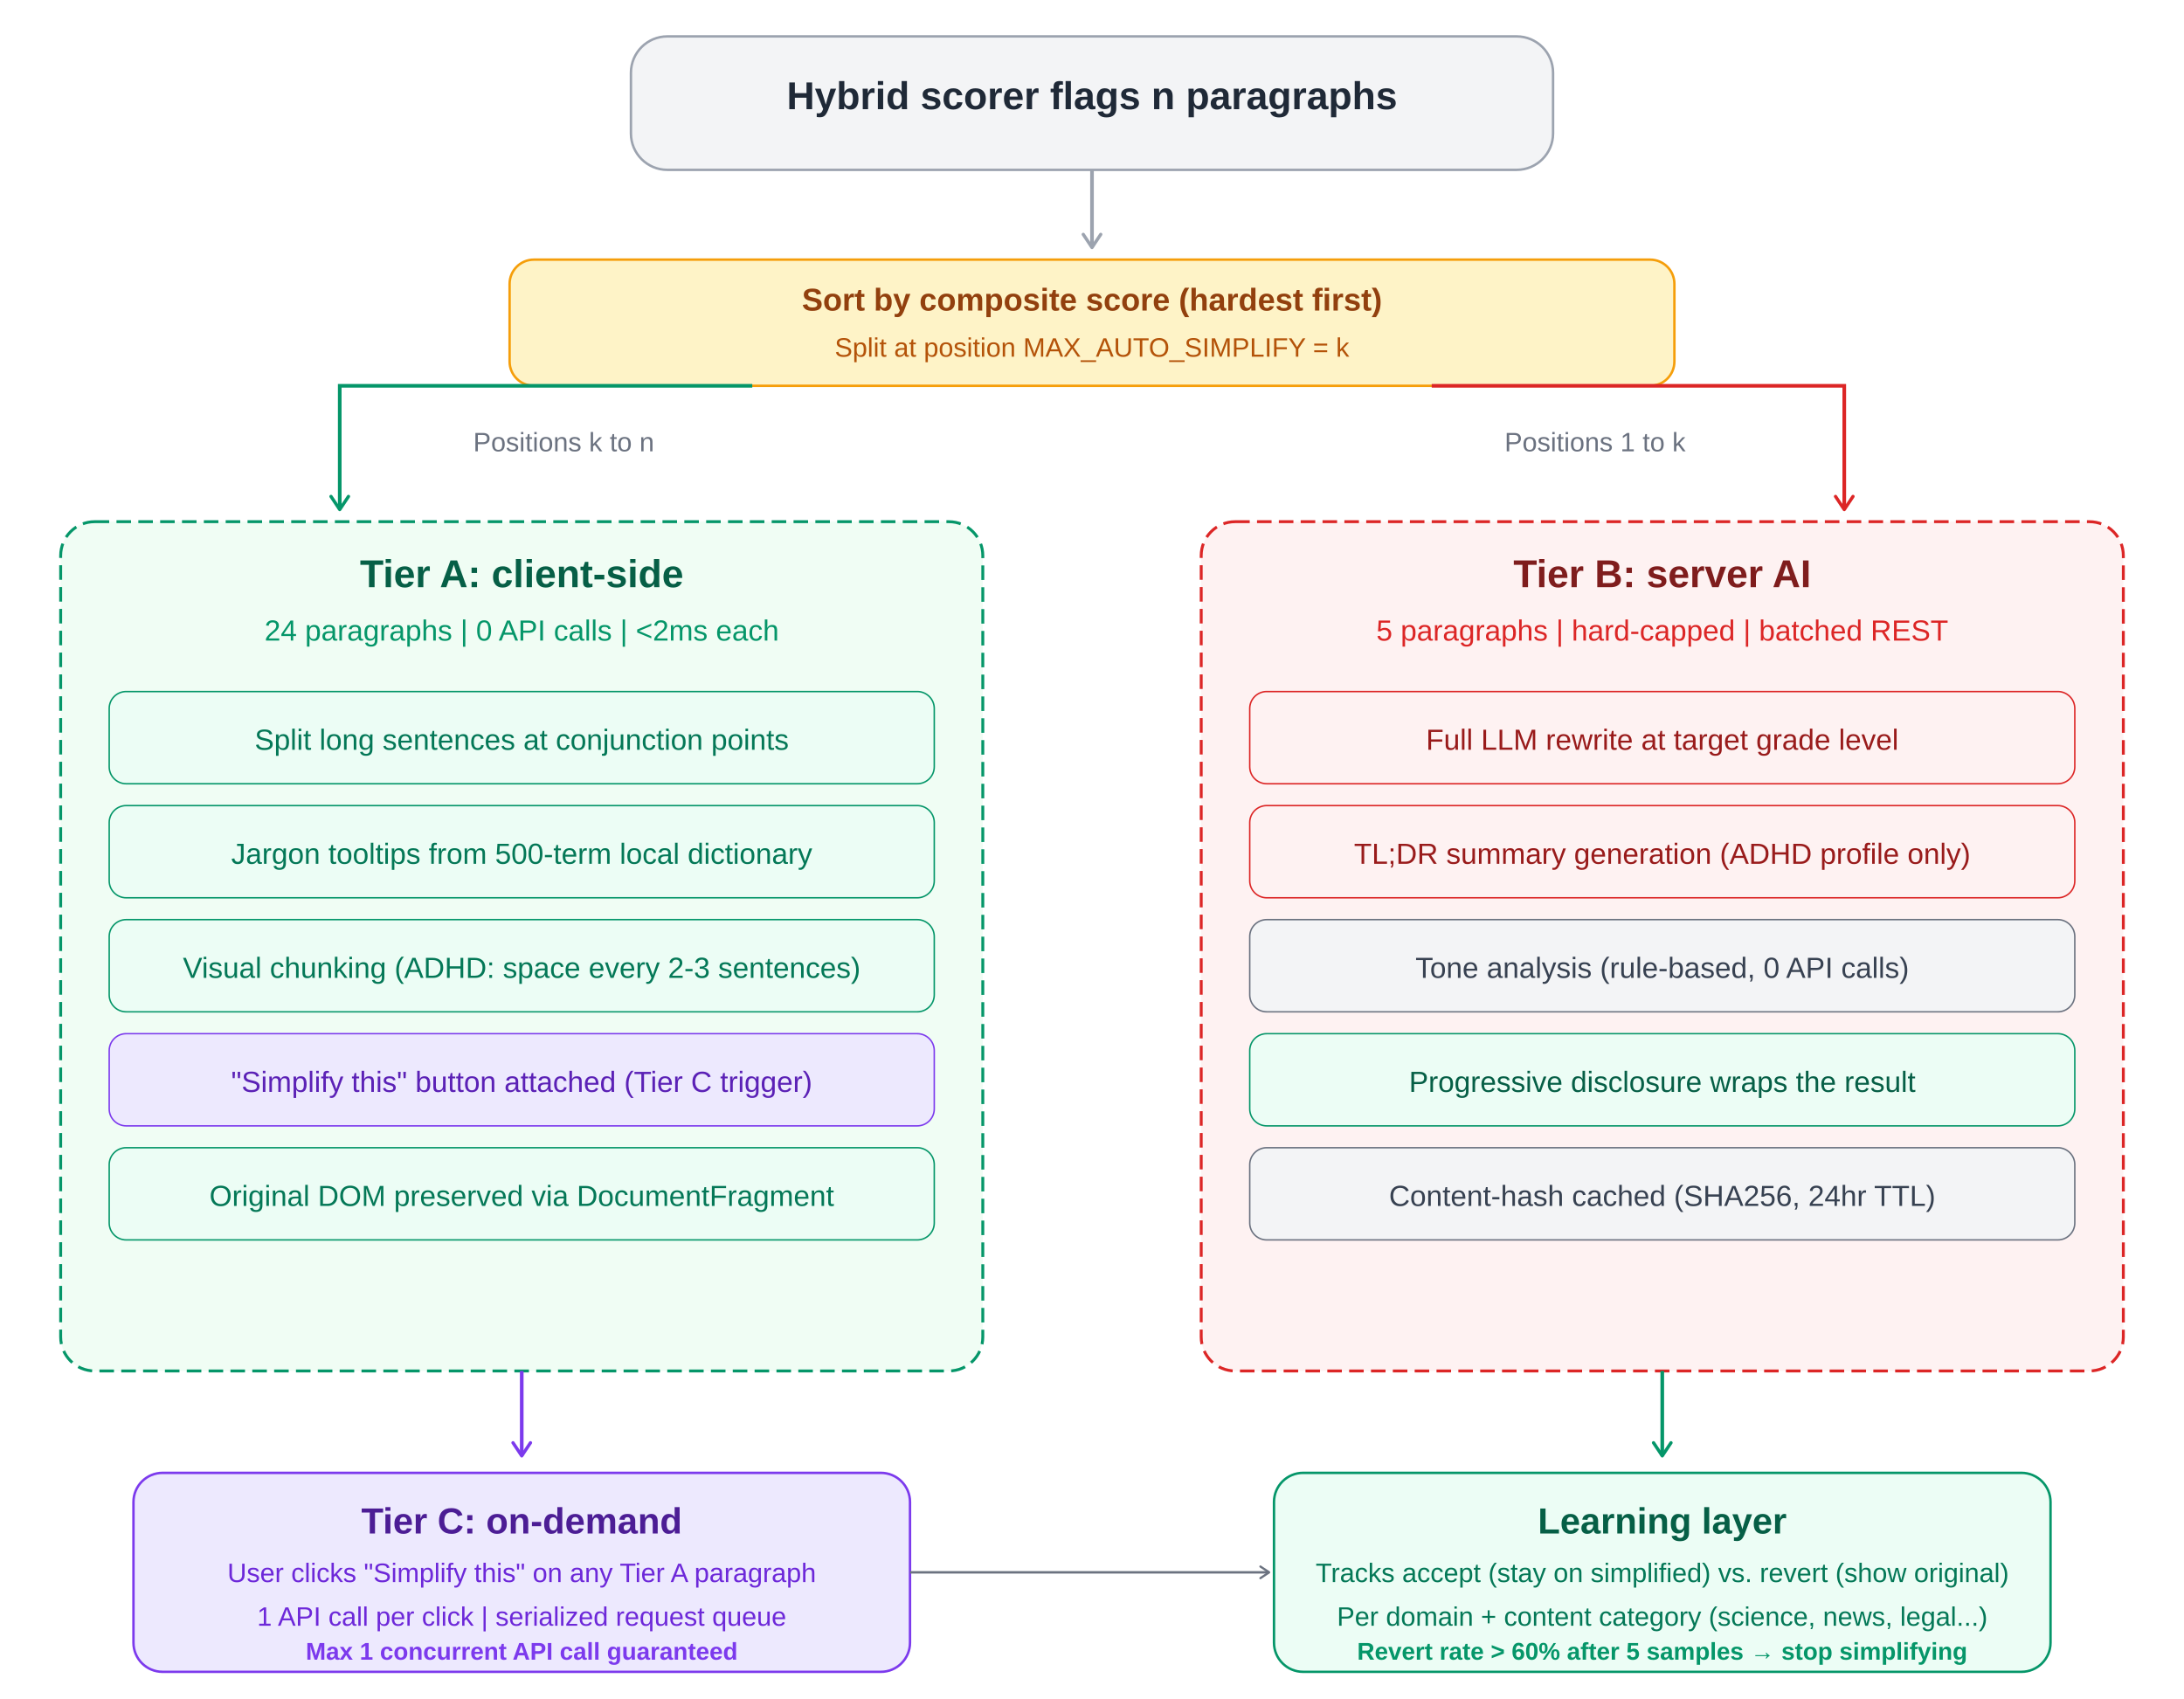
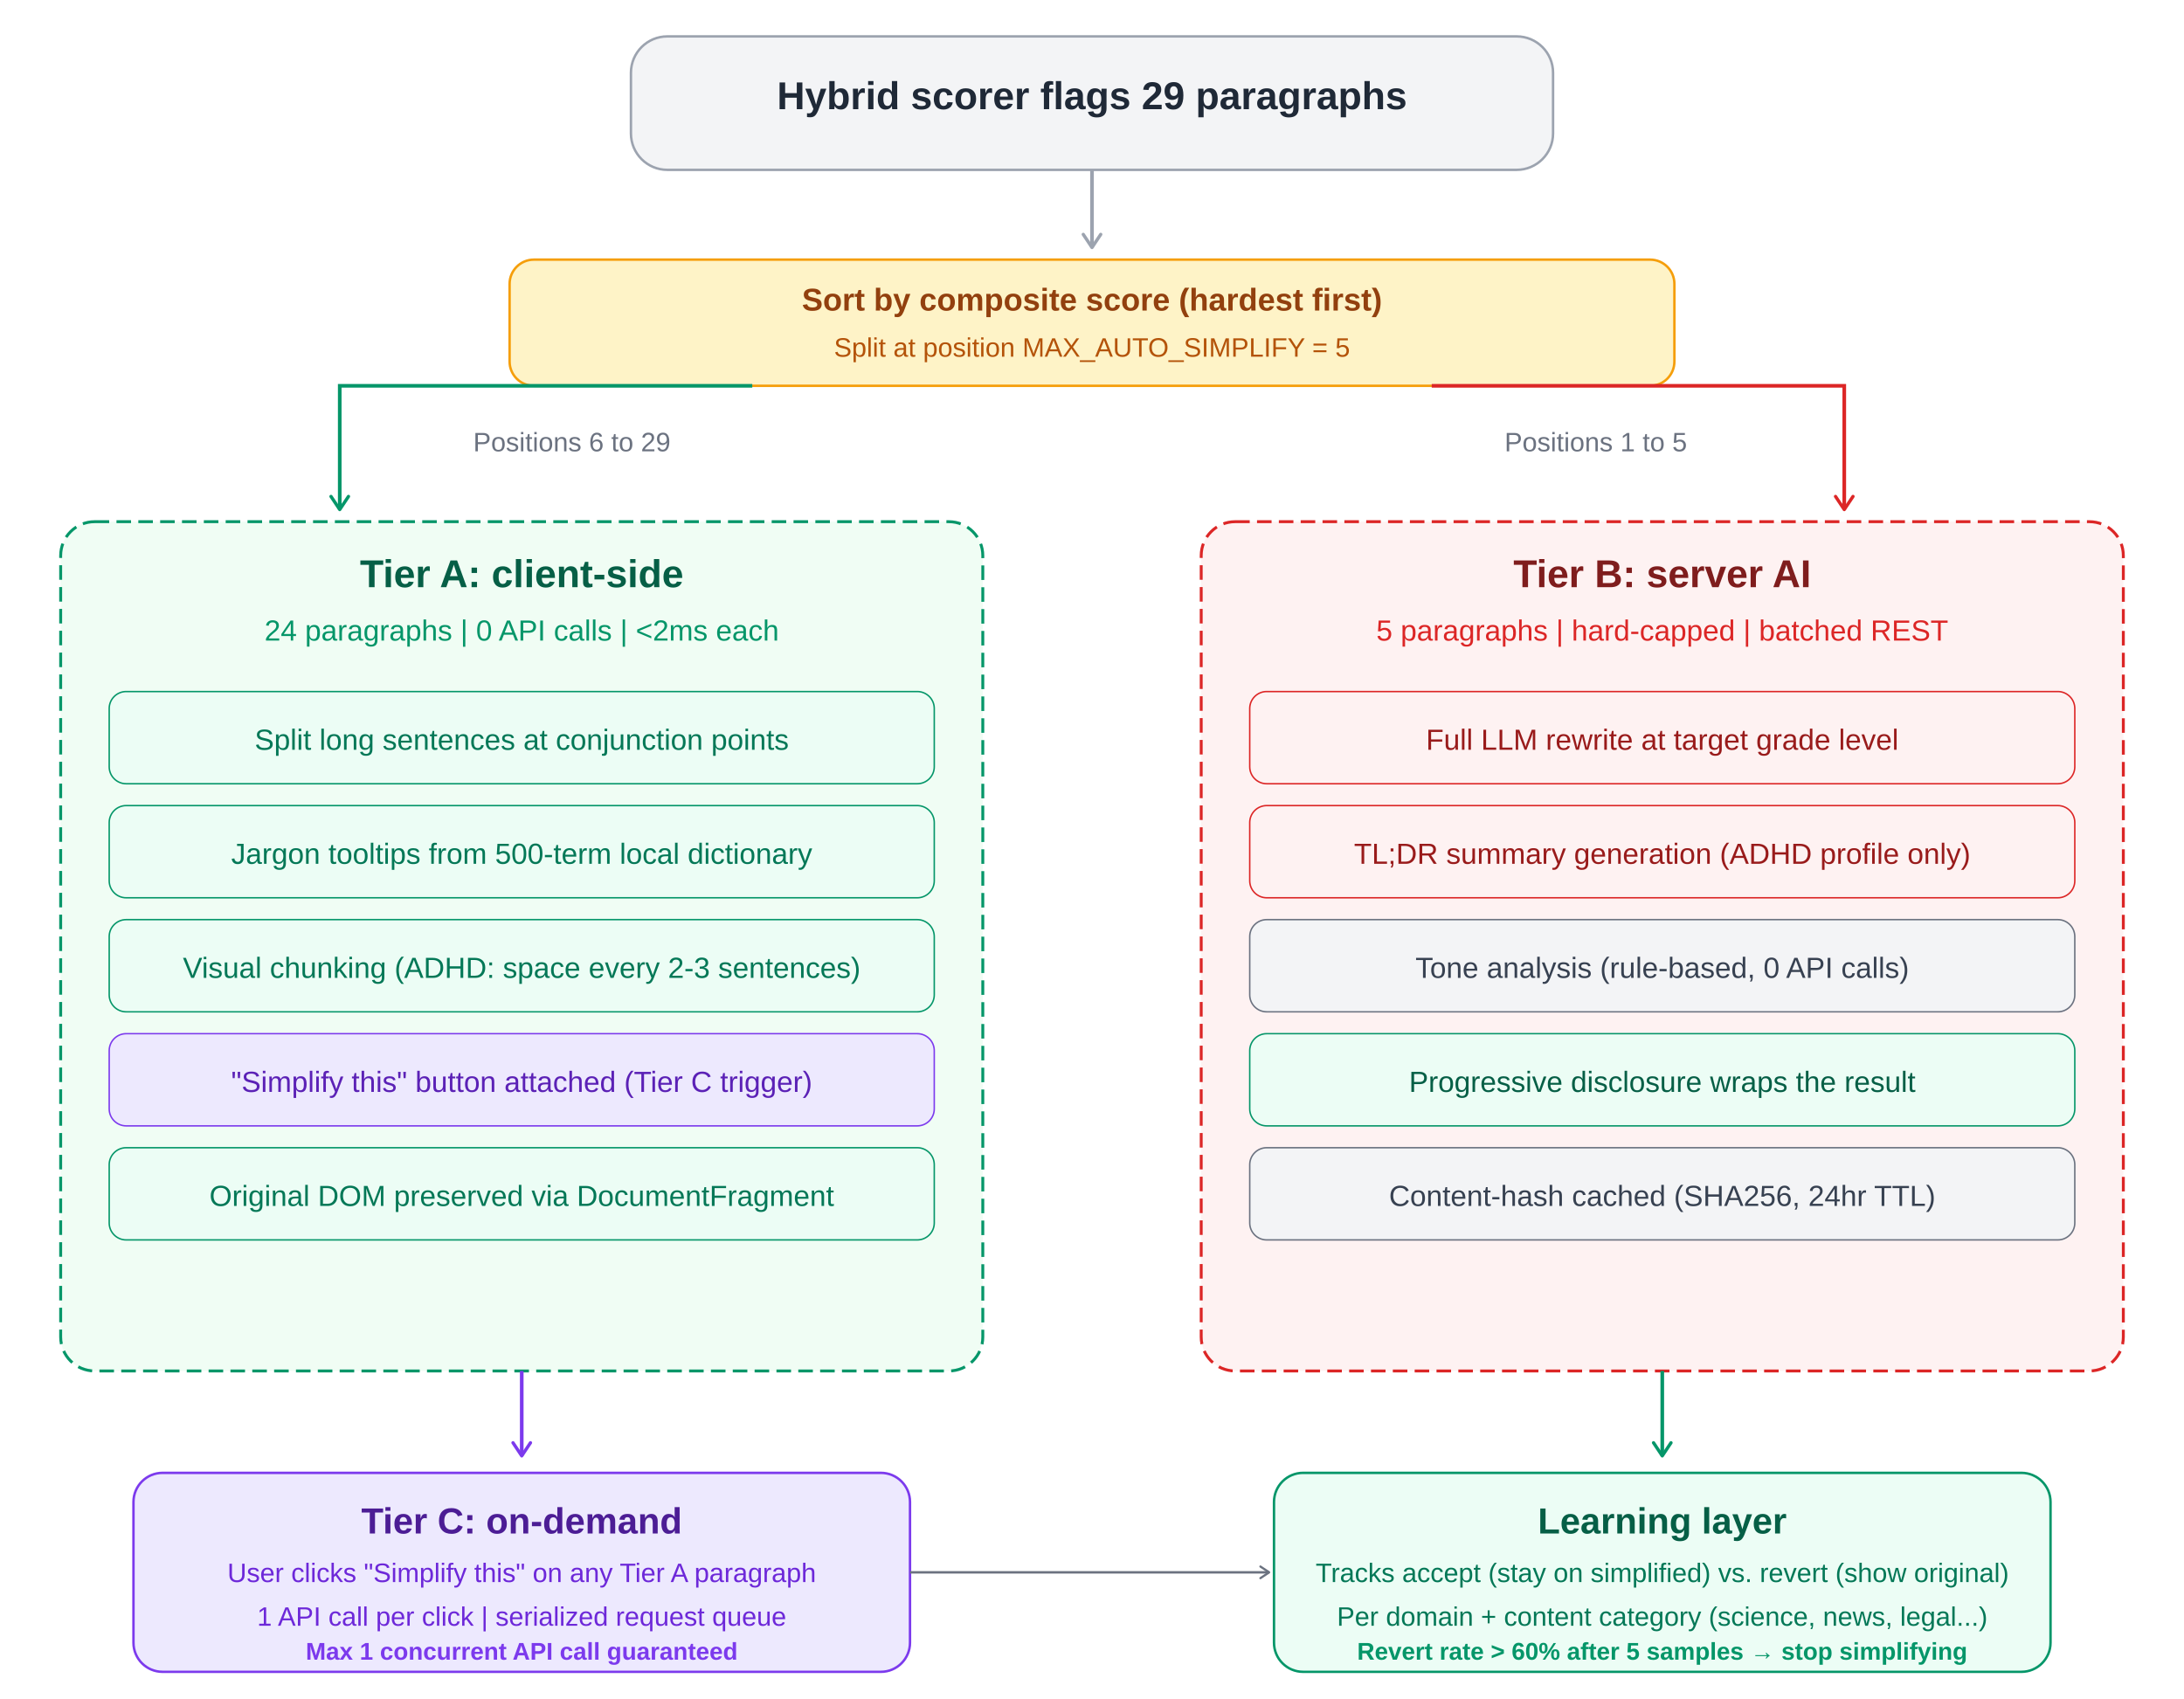
<svg xmlns="http://www.w3.org/2000/svg" viewBox="0 0 900 700" font-family="Segoe UI, Arial, sans-serif">
  <defs>
    <marker id="a" viewBox="0 0 10 10" refX="8" refY="5" markerWidth="6" markerHeight="6" orient="auto-start-reverse">
      <path d="M2 1L8 5L2 9" fill="none" stroke="context-stroke" stroke-width="1.5" stroke-linecap="round" stroke-linejoin="round" />
    </marker>
  </defs>
  <rect x="260" y="15" width="380" height="55" rx="15" fill="#F3F4F6" stroke="#9CA3AF" stroke-width="1" />
-   <text x="450" y="45" text-anchor="middle" font-size="16" font-weight="700" fill="#1F2937">Hybrid scorer flags n paragraphs</text>
+   <text x="450" y="45" text-anchor="middle" font-size="16" font-weight="700" fill="#1F2937">Hybrid scorer flags 29 paragraphs</text>
  <line x1="450" y1="70" x2="450" y2="102" stroke="#9CA3AF" stroke-width="1.5" marker-end="url(#a)" />
  <rect x="210" y="107" width="480" height="52" rx="10" fill="#FEF3C7" stroke="#F59E0B" stroke-width="1" />
  <text x="450" y="128" text-anchor="middle" font-size="13" font-weight="700" fill="#92400E">Sort by composite score (hardest first)</text>
-   <text x="450" y="147" text-anchor="middle" font-size="11" fill="#B45309">Split at position MAX_AUTO_SIMPLIFY = k</text>
+   <text x="450" y="147" text-anchor="middle" font-size="11" fill="#B45309">Split at position MAX_AUTO_SIMPLIFY = 5</text>
  <path d="M310 159 L140 159 L140 210" fill="none" stroke="#059669" stroke-width="1.5" marker-end="url(#a)" />
  <path d="M590 159 L760 159 L760 210" fill="none" stroke="#DC2626" stroke-width="1.5" marker-end="url(#a)" />
-   <text x="195" y="186" font-size="11" fill="#6B7280">Positions k to n</text>
-   <text x="620" y="186" font-size="11" fill="#6B7280">Positions 1 to k</text>
+   <text x="195" y="186" font-size="11" fill="#6B7280">Positions 6 to 29</text>
+   <text x="620" y="186" font-size="11" fill="#6B7280">Positions 1 to 5</text>
  <rect x="25" y="215" width="380" height="350" rx="14" fill="#F0FDF4" stroke="#059669" stroke-width="1.2" stroke-dasharray="6 3" />
  <text x="215" y="242" text-anchor="middle" font-size="16" font-weight="700" fill="#065F46">Tier A: client-side</text>
  <text x="215" y="264" text-anchor="middle" font-size="12" fill="#059669">24 paragraphs  |  0 API calls  |  &lt;2ms each</text>
  <rect x="45" y="285" width="340" height="38" rx="7" fill="#ECFDF5" stroke="#059669" stroke-width="0.6" />
  <text x="215" y="309" text-anchor="middle" font-size="12" fill="#047857">Split long sentences at conjunction points</text>
  <rect x="45" y="332" width="340" height="38" rx="7" fill="#ECFDF5" stroke="#059669" stroke-width="0.6" />
  <text x="215" y="356" text-anchor="middle" font-size="12" fill="#047857">Jargon tooltips from 500-term local dictionary</text>
  <rect x="45" y="379" width="340" height="38" rx="7" fill="#ECFDF5" stroke="#059669" stroke-width="0.6" />
  <text x="215" y="403" text-anchor="middle" font-size="12" fill="#047857">Visual chunking (ADHD: space every 2-3 sentences)</text>
  <rect x="45" y="426" width="340" height="38" rx="7" fill="#EDE9FE" stroke="#7C3AED" stroke-width="0.6" />
  <text x="215" y="450" text-anchor="middle" font-size="12" fill="#5B21B6">"Simplify this" button attached (Tier C trigger)</text>
  <rect x="45" y="473" width="340" height="38" rx="7" fill="#ECFDF5" stroke="#059669" stroke-width="0.6" />
  <text x="215" y="497" text-anchor="middle" font-size="12" fill="#047857">Original DOM preserved via DocumentFragment</text>
  <rect x="495" y="215" width="380" height="350" rx="14" fill="#FEF2F2" stroke="#DC2626" stroke-width="1.2" stroke-dasharray="6 3" />
  <text x="685" y="242" text-anchor="middle" font-size="16" font-weight="700" fill="#7F1D1D">Tier B: server AI</text>
  <text x="685" y="264" text-anchor="middle" font-size="12" fill="#DC2626">5 paragraphs  |  hard-capped  |  batched REST</text>
  <rect x="515" y="285" width="340" height="38" rx="7" fill="#FEF2F2" stroke="#DC2626" stroke-width="0.6" />
  <text x="685" y="309" text-anchor="middle" font-size="12" fill="#991B1B">Full LLM rewrite at target grade level</text>
  <rect x="515" y="332" width="340" height="38" rx="7" fill="#FEF2F2" stroke="#DC2626" stroke-width="0.6" />
  <text x="685" y="356" text-anchor="middle" font-size="12" fill="#991B1B">TL;DR summary generation (ADHD profile only)</text>
  <rect x="515" y="379" width="340" height="38" rx="7" fill="#F3F4F6" stroke="#6B7280" stroke-width="0.6" />
  <text x="685" y="403" text-anchor="middle" font-size="12" fill="#374151">Tone analysis (rule-based, 0 API calls)</text>
  <rect x="515" y="426" width="340" height="38" rx="7" fill="#ECFDF5" stroke="#059669" stroke-width="0.6" />
  <text x="685" y="450" text-anchor="middle" font-size="12" fill="#065F46">Progressive disclosure wraps the result</text>
  <rect x="515" y="473" width="340" height="38" rx="7" fill="#F3F4F6" stroke="#6B7280" stroke-width="0.6" />
  <text x="685" y="497" text-anchor="middle" font-size="12" fill="#374151">Content-hash cached (SHA256, 24hr TTL)</text>
  <line x1="215" y1="565" x2="215" y2="600" stroke="#7C3AED" stroke-width="1.5" marker-end="url(#a)" />
  <line x1="685" y1="565" x2="685" y2="600" stroke="#059669" stroke-width="1.5" marker-end="url(#a)" />
  <rect x="55" y="607" width="320" height="82" rx="12" fill="#EDE9FE" stroke="#7C3AED" stroke-width="1" />
  <text x="215" y="632" text-anchor="middle" font-size="15" font-weight="700" fill="#4C1D95">Tier C: on-demand</text>
  <text x="215" y="652" text-anchor="middle" font-size="11" fill="#6D28D9">User clicks "Simplify this" on any Tier A paragraph</text>
  <text x="215" y="670" text-anchor="middle" font-size="11" fill="#6D28D9">1 API call per click  |  serialized request queue</text>
  <text x="215" y="684" text-anchor="middle" font-size="10" font-weight="600" fill="#7C3AED">Max 1 concurrent API call guaranteed</text>
  <rect x="525" y="607" width="320" height="82" rx="12" fill="#ECFDF5" stroke="#059669" stroke-width="1" />
  <text x="685" y="632" text-anchor="middle" font-size="15" font-weight="700" fill="#065F46">Learning layer</text>
  <text x="685" y="652" text-anchor="middle" font-size="11" fill="#047857">Tracks accept (stay on simplified) vs. revert (show original)</text>
  <text x="685" y="670" text-anchor="middle" font-size="11" fill="#047857">Per domain + content category (science, news, legal...)</text>
  <text x="685" y="684" text-anchor="middle" font-size="10" font-weight="600" fill="#059669">Revert rate &gt; 60% after 5 samples → stop simplifying</text>
  <line x1="375" y1="648" x2="523" y2="648" stroke="#6B7280" stroke-width="1" marker-end="url(#a)" />
</svg>
